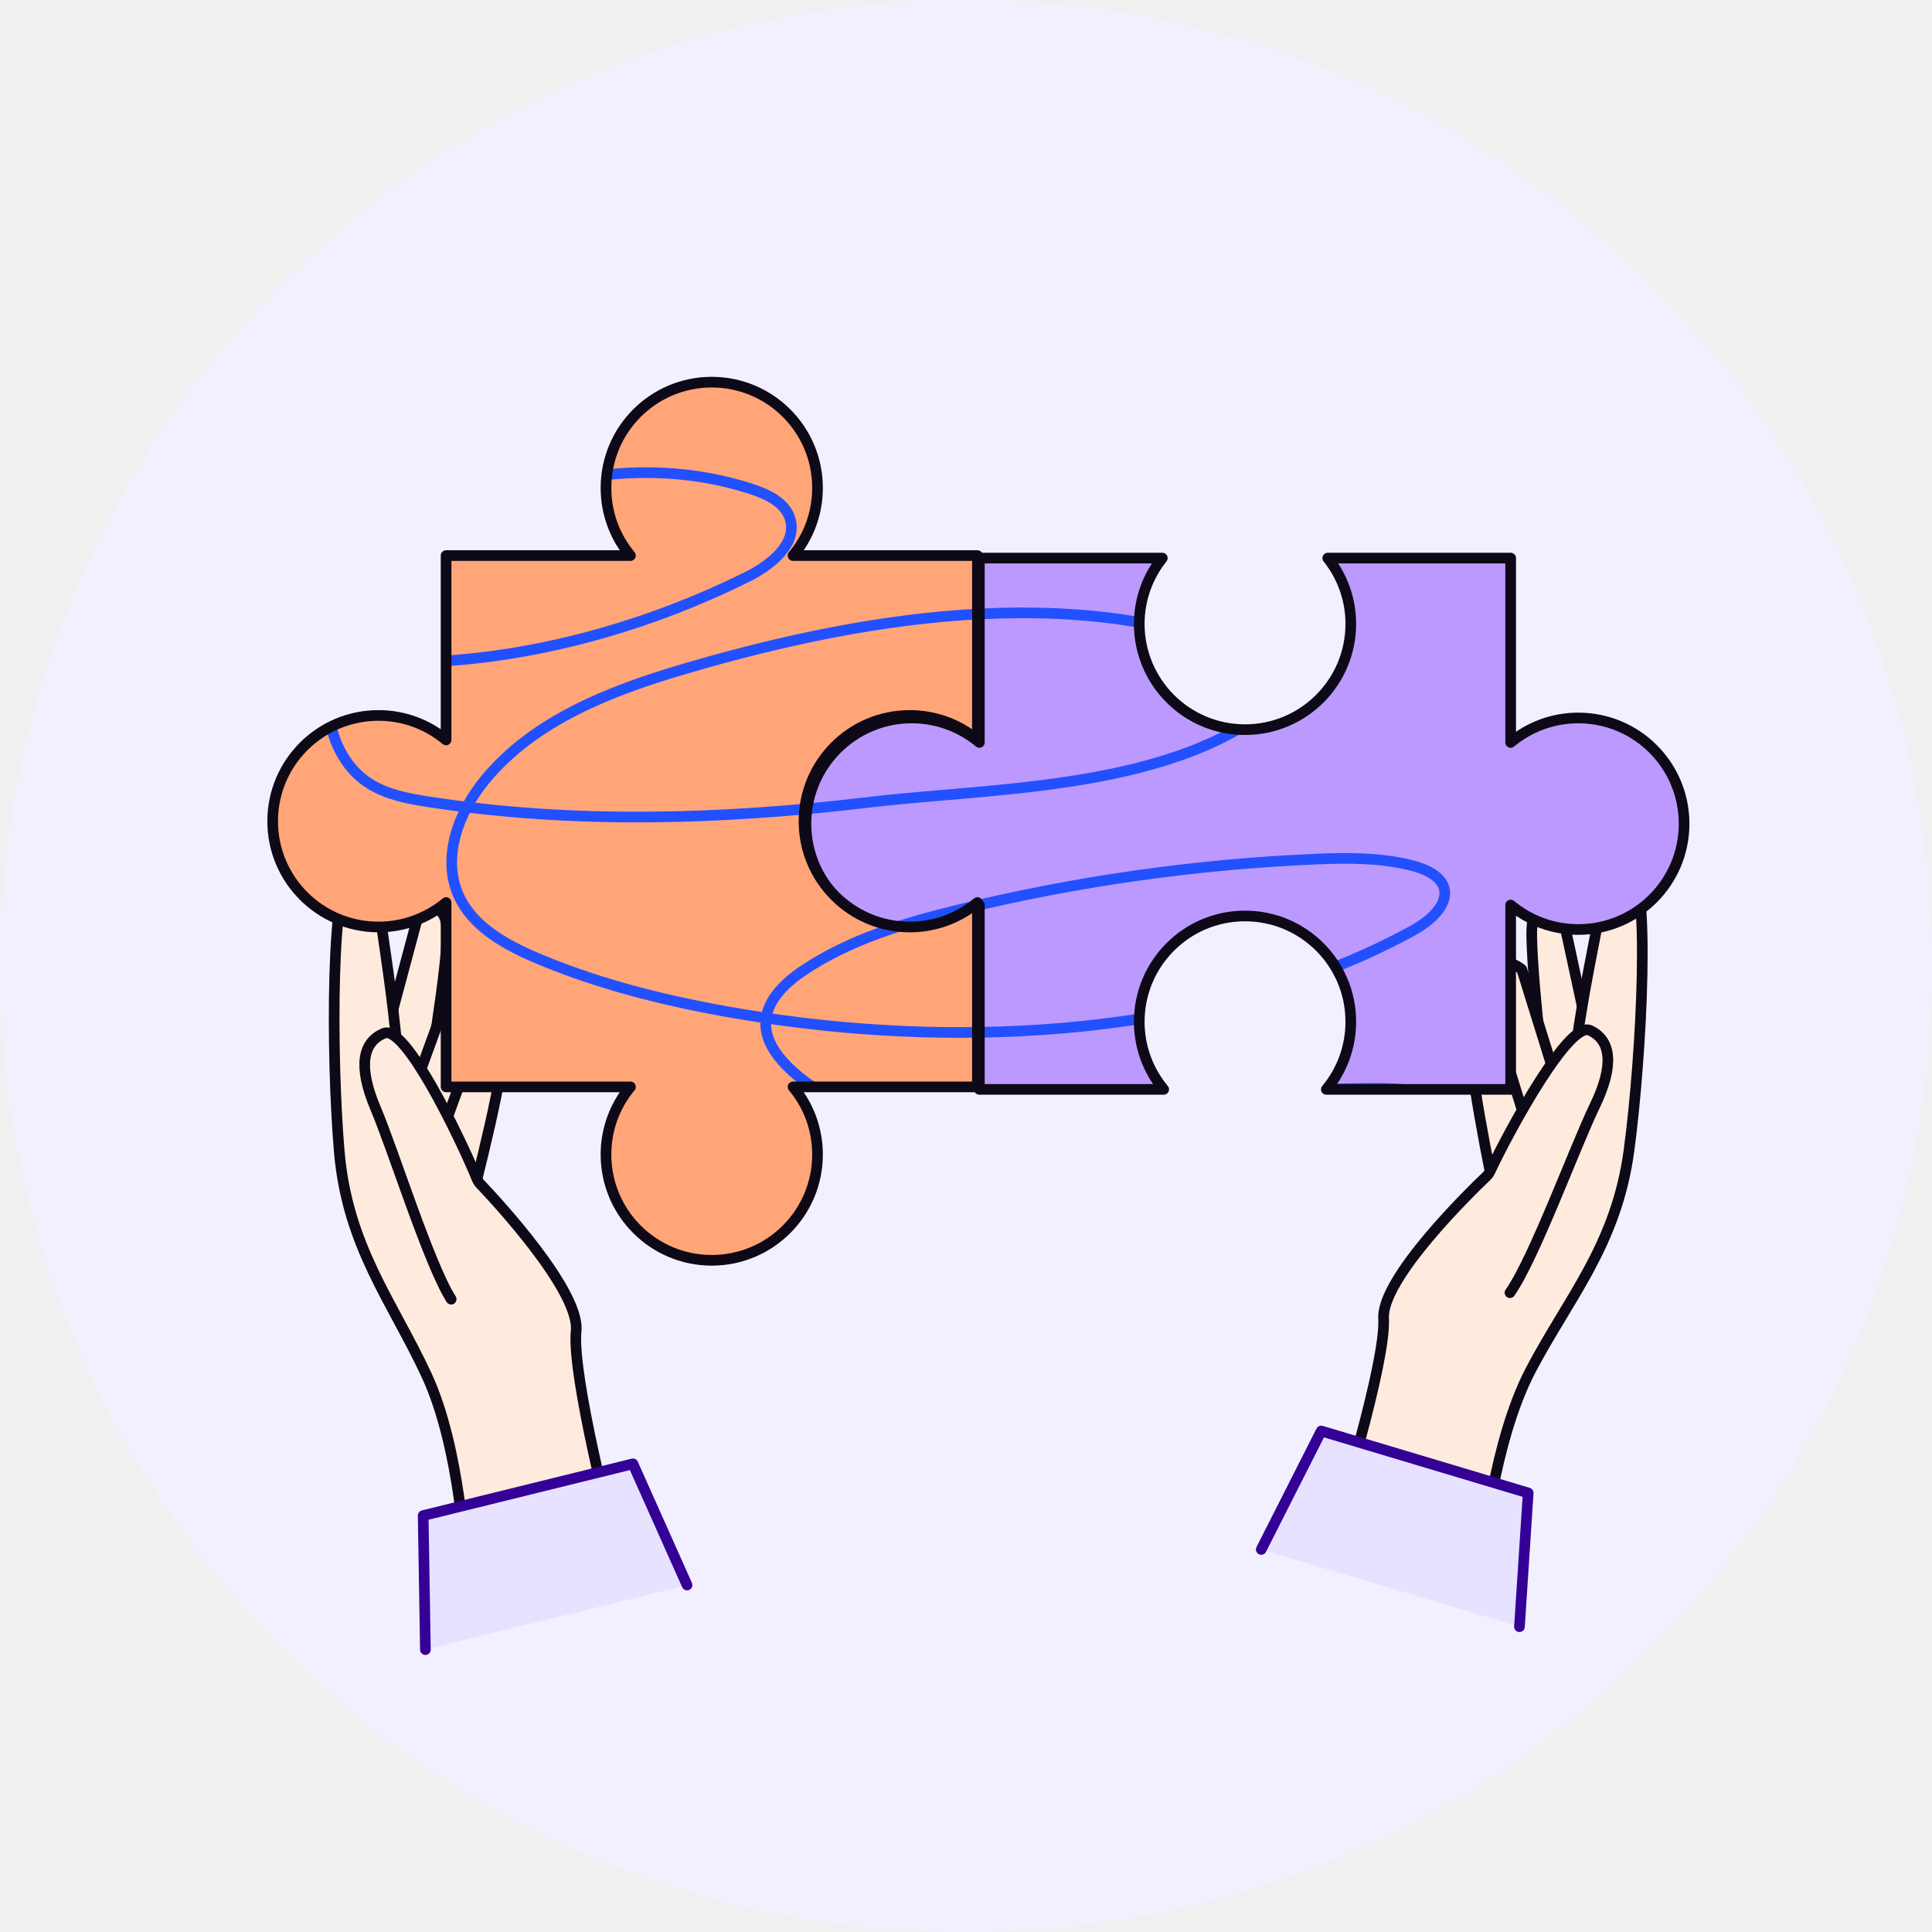
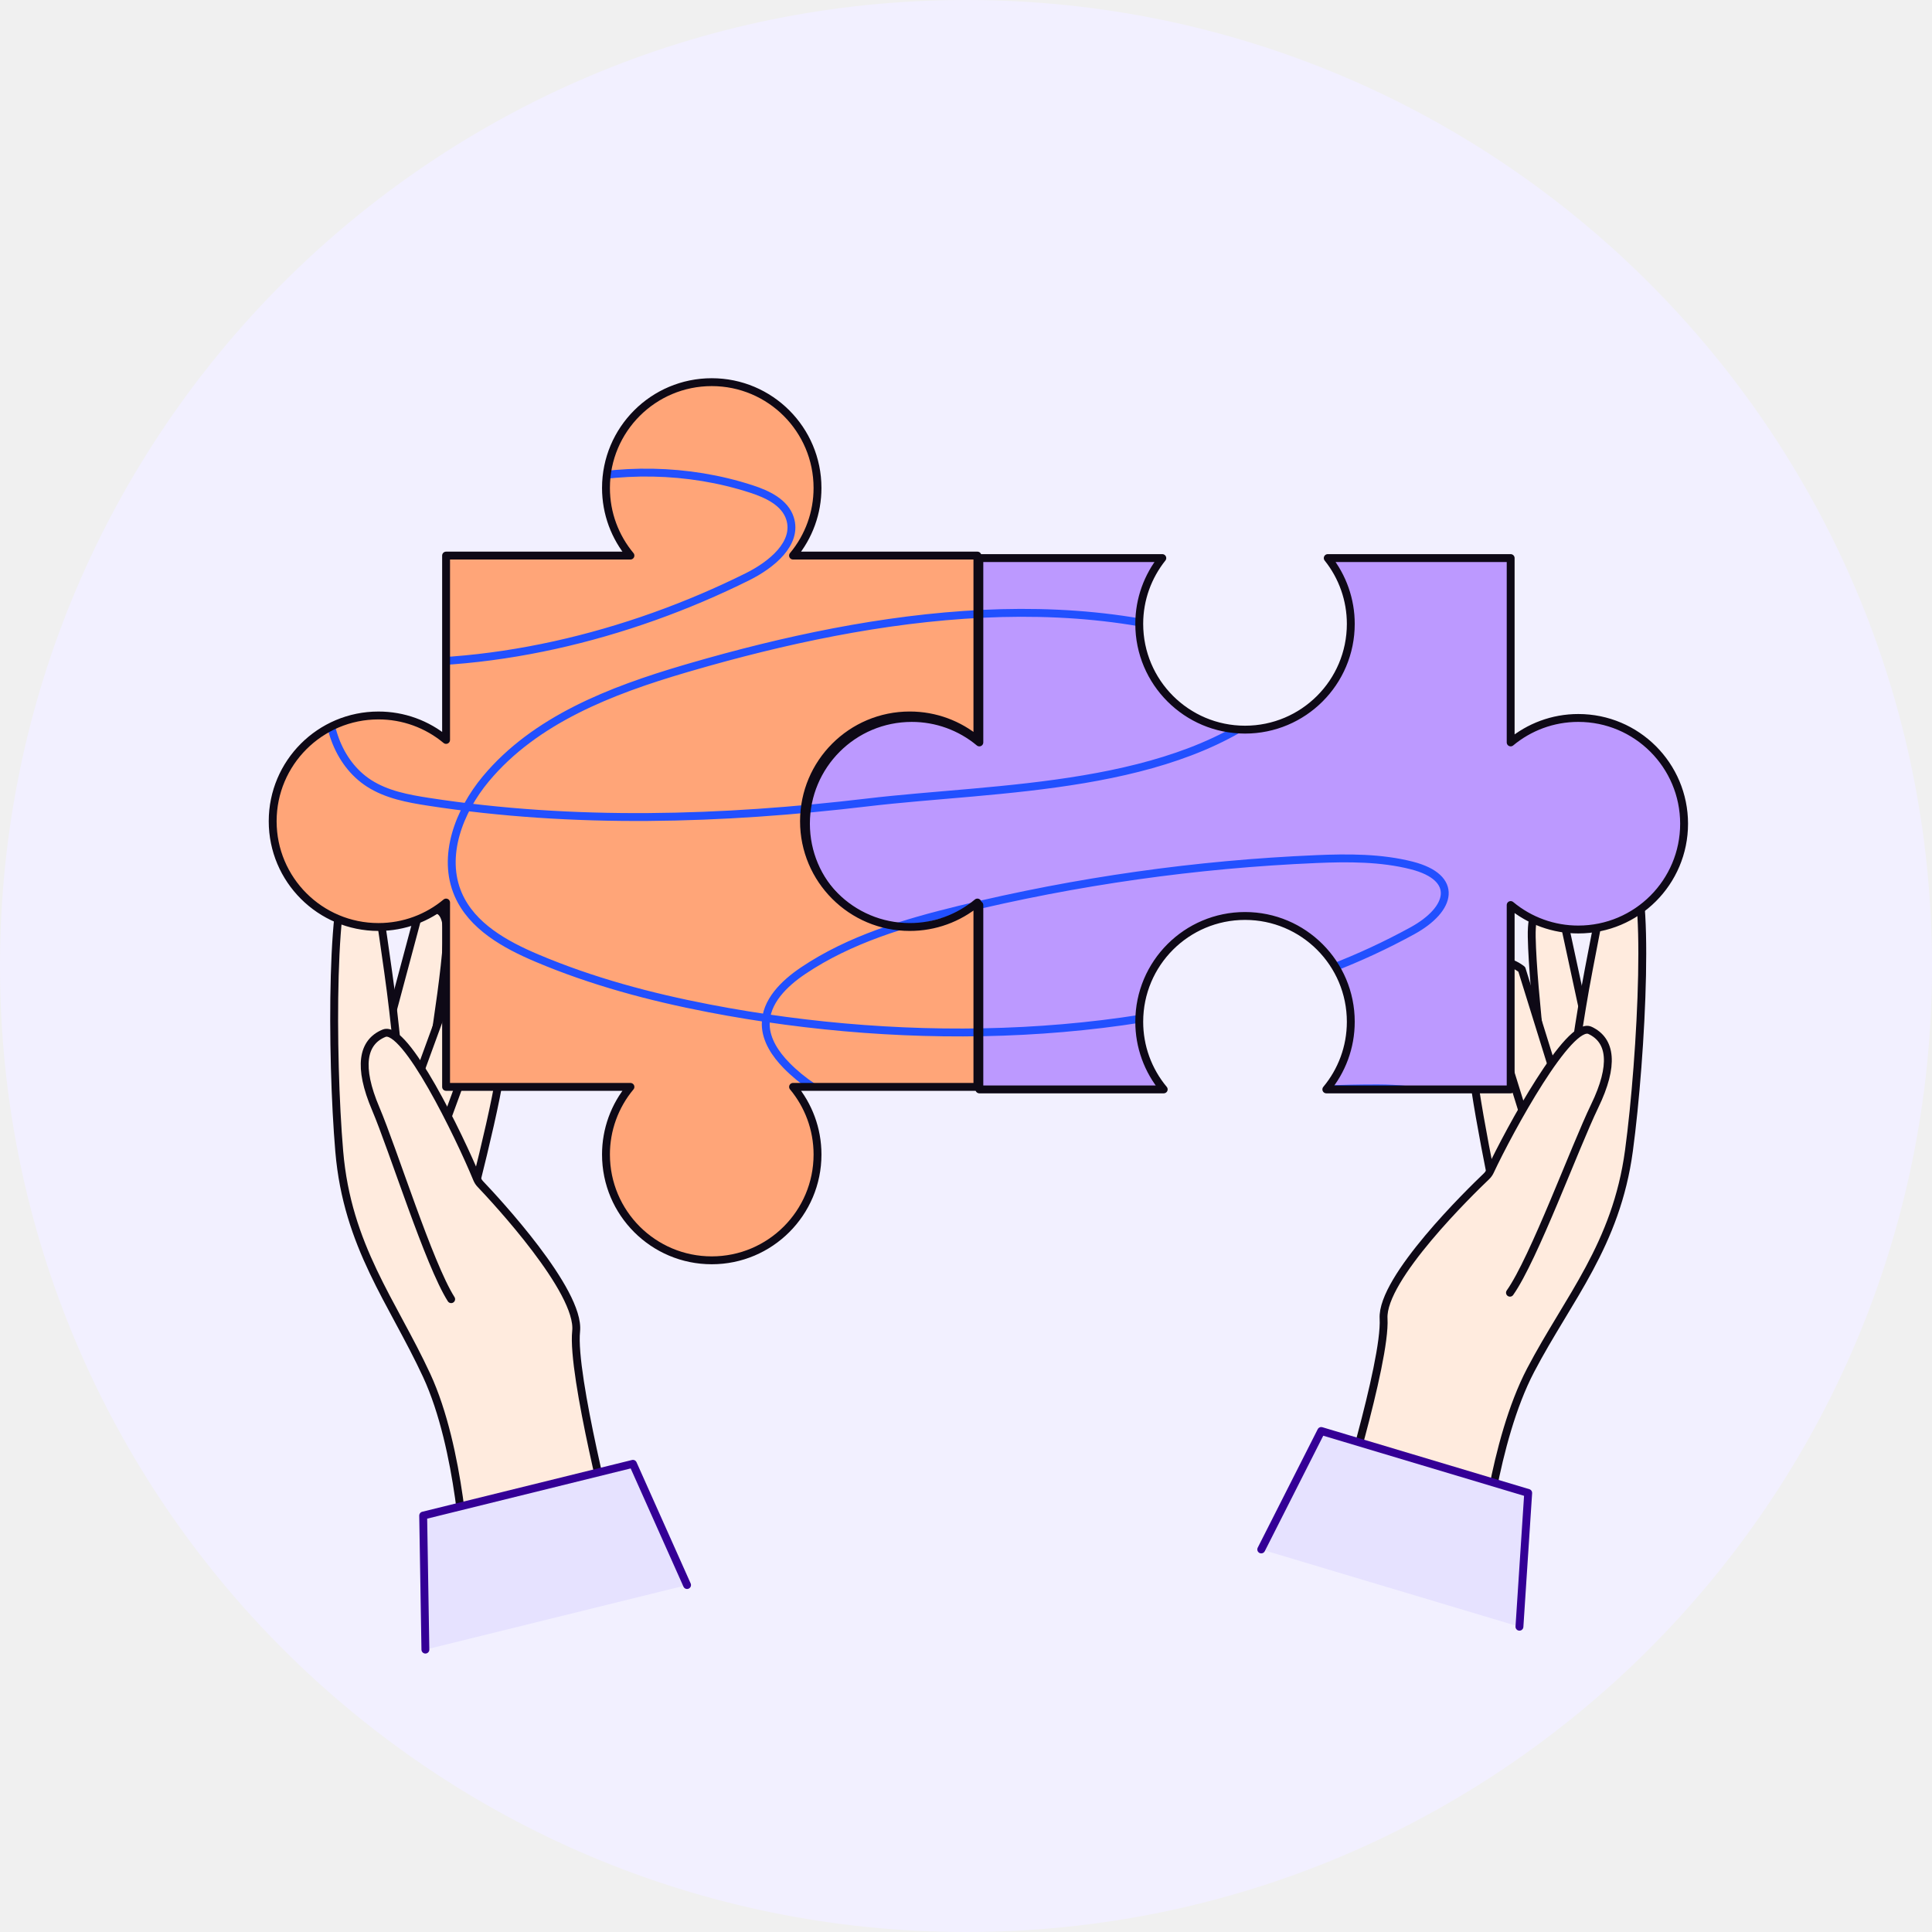
- <svg xmlns="http://www.w3.org/2000/svg" viewBox="0 0 136 136" fill="none">
-   <path fill-rule="evenodd" clip-rule="evenodd" d="M136 68C136 105.555 105.555 136 68 136C30.445 136 0 105.555 0 68C0 30.445 30.445 0 68 0C105.555 0 136 30.445 136 68Z" fill="#F2F0FF" />
-   <path fill-rule="evenodd" clip-rule="evenodd" d="M112.041 73.911L109.955 64.243C109.955 64.243 107.752 62.092 107.824 65.954C107.896 69.817 109.001 78.446 109.001 78.446L112.173 73.671" fill="#FFEBDE" />
-   <path d="M112.041 73.911L109.955 64.243C109.955 64.243 107.752 62.092 107.824 65.954C107.896 69.817 109.001 78.446 109.001 78.446L112.173 73.671" stroke="#0E0916" stroke-width="0.75" stroke-linecap="round" stroke-linejoin="round" />
-   <path fill-rule="evenodd" clip-rule="evenodd" d="M110.058 77.684L107.123 68.238C107.123 68.238 104.737 66.292 105.152 70.133C105.566 73.974 107.433 82.471 107.433 82.471L110.168 77.433" fill="#FFEBDE" />
-   <path d="M110.058 77.684L107.123 68.238C107.123 68.238 104.737 66.292 105.152 70.133C105.566 73.974 107.433 82.471 107.433 82.471L110.168 77.433" stroke="#0E0916" stroke-width="0.75" stroke-linecap="round" stroke-linejoin="round" />
-   <path fill-rule="evenodd" clip-rule="evenodd" d="M108.54 82.617L105.605 73.171C105.605 73.171 103.22 71.224 103.634 75.066C104.049 78.906 105.915 87.403 105.915 87.403L108.651 82.365" fill="#FFEBDE" />
-   <path d="M108.54 82.617L105.605 73.171C105.605 73.171 103.22 71.224 103.634 75.066C104.049 78.906 105.915 87.403 105.915 87.403L108.651 82.365" stroke="#0E0916" stroke-width="0.75" stroke-linecap="round" stroke-linejoin="round" />
-   <path fill-rule="evenodd" clip-rule="evenodd" d="M94.093 107.049L104.371 109.56C104.371 109.56 105.1 101.5 107.754 96.438C110.408 91.378 113.773 87.648 114.669 80.995C115.565 74.342 116.237 61.404 114.657 60.933C113.308 60.531 113.29 60.683 111.843 68.224C110.396 75.766 110.392 80.338 108.812 82.416" fill="#FFEBDE" />
-   <path d="M94.093 107.049L104.371 109.56C104.371 109.56 105.1 101.5 107.754 96.438C110.408 91.378 113.773 87.648 114.669 80.995C115.565 74.342 116.237 61.404 114.657 60.933C113.308 60.531 113.29 60.683 111.843 68.224C110.396 75.766 110.392 80.338 108.812 82.416" stroke="#0E0916" stroke-width="0.75" stroke-linecap="round" stroke-linejoin="round" />
-   <path fill-rule="evenodd" clip-rule="evenodd" d="M94.093 107.049C94.093 107.049 97.571 95.923 97.396 92.818C97.236 89.986 103.527 83.862 104.631 82.81C104.739 82.707 104.826 82.587 104.89 82.451C106.283 79.486 110.46 71.849 111.923 72.53C113.42 73.227 113.648 74.981 112.258 77.853C110.869 80.725 107.983 88.604 106.292 90.998" fill="#FFEBDE" />
-   <path d="M94.093 107.049C94.093 107.049 97.571 95.923 97.396 92.818C97.236 89.986 103.527 83.862 104.631 82.81C104.739 82.707 104.826 82.587 104.89 82.451C106.283 79.486 110.46 71.849 111.923 72.53C113.42 73.227 113.648 74.981 112.258 77.853C110.869 80.725 107.983 88.604 106.292 90.998" stroke="#0E0916" stroke-width="0.75" stroke-linecap="round" stroke-linejoin="round" />
-   <path fill-rule="evenodd" clip-rule="evenodd" d="M88.784 109.07L93.006 100.733L107.575 105.094L106.96 114.51" fill="#E6E2FF" />
-   <path d="M88.784 109.07L93.006 100.733L107.575 105.094L106.96 114.51" stroke="#340096" stroke-width="0.75" stroke-linecap="round" stroke-linejoin="round" />
-   <mask id="mask0" mask-type="alpha" maskUnits="userSpaceOnUse" x="56" y="39" width="63" height="38">
-     <path d="M93.464 39.285C94.476 40.557 95.086 42.164 95.086 43.917C95.086 48.029 91.753 51.362 87.641 51.362C83.529 51.362 80.195 48.029 80.195 43.917C80.195 42.164 80.805 40.557 81.819 39.285H68.941V52.262C67.65 51.187 65.99 50.54 64.179 50.54C60.066 50.54 56.733 53.874 56.733 57.985C56.733 62.097 60.066 65.431 64.179 65.431C65.99 65.431 67.65 64.783 68.941 63.709V76.686H81.917C80.843 75.395 80.195 73.735 80.195 71.925C80.195 67.812 83.529 64.479 87.641 64.479C91.753 64.479 95.086 67.812 95.086 71.925C95.086 73.735 94.44 75.395 93.364 76.686H106.341V63.709C107.633 64.783 109.292 65.431 111.104 65.431C115.215 65.431 118.549 62.097 118.549 57.985C118.549 53.874 115.215 50.54 111.104 50.54C109.292 50.54 107.633 51.187 106.341 52.262V39.285" fill="white" />
+ <svg xmlns="http://www.w3.org/2000/svg" fill="none" viewBox="0 0 184 184">
+   <path fill="#F2F0FF" fill-rule="evenodd" d="M184 92c0 50.81-41.19 92-92 92S0 142.81 0 92 41.19 0 92 0s92 41.19 92 92z" clip-rule="evenodd" />
+   <path fill="#FFEBDE" fill-rule="evenodd" d="M151.584 99.998l-2.821-13.082s-2.981-2.91-2.884 2.317c.098 5.225 1.593 16.9 1.593 16.9l4.291-6.461" clip-rule="evenodd" />
+   <path stroke="#0E0916" stroke-linecap="round" stroke-linejoin="round" stroke-width=".75" d="M151.584 99.998l-2.821-13.082s-2.981-2.91-2.884 2.317c.098 5.225 1.593 16.9 1.593 16.9l4.291-6.461" />
+   <path fill="#FFEBDE" fill-rule="evenodd" d="M148.902 105.102l-3.971-12.78s-3.228-2.633-2.666 2.564c.56 5.197 3.085 16.693 3.085 16.693l3.701-6.817" clip-rule="evenodd" />
+   <path stroke="#0E0916" stroke-linecap="round" stroke-linejoin="round" stroke-width=".75" d="M148.902 105.102l-3.971-12.78s-3.228-2.633-2.666 2.564c.56 5.197 3.085 16.693 3.085 16.693l3.701-6.817" />
+   <path fill="#FFEBDE" fill-rule="evenodd" d="M146.847 111.775l-3.971-12.78s-3.227-2.633-2.666 2.564c.561 5.197 3.086 16.693 3.086 16.693l3.701-6.817" clip-rule="evenodd" />
+   <path stroke="#0E0916" stroke-linecap="round" stroke-linejoin="round" stroke-width=".75" d="M146.847 111.775l-3.971-12.78s-3.227-2.633-2.666 2.564c.561 5.197 3.086 16.693 3.086 16.693l3.701-6.817" />
+   <path fill="#FFEBDE" fill-rule="evenodd" d="M127.301 144.831l13.906 3.397s.986-10.905 4.577-17.753c3.591-6.846 8.143-11.893 9.355-20.894 1.213-9 2.121-26.506-.016-27.143-1.825-.544-1.85-.337-3.807 9.864-1.957 10.204-1.964 16.391-4.101 19.202" clip-rule="evenodd" />
+   <path stroke="#0E0916" stroke-linecap="round" stroke-linejoin="round" stroke-width=".75" d="M127.301 144.831l13.906 3.397s.986-10.905 4.577-17.753c3.591-6.846 8.143-11.893 9.355-20.894 1.213-9 2.121-26.506-.016-27.143-1.825-.544-1.85-.337-3.807 9.864-1.957 10.204-1.964 16.391-4.101 19.202" />
+   <path fill="#FFEBDE" fill-rule="evenodd" d="M127.301 144.83s4.706-15.052 4.468-19.253c-.216-3.831 8.296-12.117 9.79-13.54.145-.139.264-.302.35-.485 1.884-4.013 7.535-14.344 9.515-13.423 2.026.942 2.333 3.316.454 7.202-1.881 3.885-5.785 14.545-8.072 17.784" clip-rule="evenodd" />
+   <path stroke="#0E0916" stroke-linecap="round" stroke-linejoin="round" stroke-width=".75" d="M127.301 144.83s4.706-15.052 4.468-19.253c-.216-3.831 8.296-12.117 9.79-13.54.145-.139.264-.302.35-.485 1.884-4.013 7.535-14.344 9.515-13.423 2.026.942 2.333 3.316.454 7.202-1.881 3.885-5.785 14.545-8.072 17.784" />
+   <path fill="#E6E2FF" fill-rule="evenodd" d="M120.119 147.565l5.712-11.28 19.711 5.9-.833 12.74" clip-rule="evenodd" />
+   <path stroke="#340096" stroke-linecap="round" stroke-linejoin="round" stroke-width=".75" d="M120.119 147.565l5.712-11.28 19.711 5.9-.833 12.74" />
+   <mask id="a" width="85" height="51" x="76" y="53" maskUnits="userSpaceOnUse">
+     <path fill="#fff" d="M126.451 53.15a10.025 10.025 0 012.195 6.267c0 5.563-4.509 10.073-10.074 10.073-5.562 0-10.073-4.51-10.073-10.073 0-2.371.826-4.546 2.197-6.266H93.272v17.556a10.029 10.029 0 00-6.442-2.33c-5.564 0-10.073 4.511-10.073 10.074s4.509 10.073 10.073 10.073c2.451 0 4.696-.876 6.442-2.33v17.558h17.557a10.038 10.038 0 01-2.33-6.442c0-5.565 4.511-10.074 10.073-10.074 5.565 0 10.074 4.51 10.074 10.074 0 2.45-.875 4.695-2.33 6.442h17.557V86.194a10.04 10.04 0 006.443 2.33c5.563 0 10.074-4.51 10.074-10.073 0-5.563-4.511-10.074-10.074-10.074-2.45 0-4.696.876-6.443 2.33V53.151" />
  </mask>
-   <g mask="url(#mask0)">
-     <path fill-rule="evenodd" clip-rule="evenodd" d="M111.104 50.54C109.292 50.54 107.633 51.187 106.341 52.262V39.285H93.464C94.477 40.557 95.087 42.165 95.087 43.917C95.087 48.029 91.753 51.362 87.641 51.362C83.529 51.362 80.196 48.029 80.196 43.917C80.196 42.165 80.805 40.557 81.819 39.285H68.941V52.262C67.65 51.187 65.99 50.54 64.179 50.54C60.067 50.54 56.733 53.873 56.733 57.985C56.733 62.097 60.067 65.431 64.179 65.431C65.99 65.431 67.65 64.784 68.941 63.709V76.686H81.918C80.843 75.395 80.196 73.735 80.196 71.924C80.196 67.812 83.529 64.478 87.641 64.478C91.753 64.478 95.087 67.812 95.087 71.924C95.087 73.735 94.44 75.395 93.365 76.686H106.341V63.709C107.633 64.784 109.292 65.431 111.104 65.431C115.215 65.431 118.549 62.097 118.549 57.985C118.549 53.873 115.215 50.54 111.104 50.54Z" fill="#BC99FF" />
+   <g mask="url(#a)">
+     <path fill="#BC99FF" fill-rule="evenodd" d="M150.316 68.377c-2.45 0-4.696.876-6.443 2.33V53.15h-17.422a10.025 10.025 0 012.196 6.267c0 5.564-4.51 10.073-10.074 10.073-5.563 0-10.073-4.51-10.073-10.073 0-2.37.825-4.545 2.196-6.267H93.272v17.558a10.028 10.028 0 00-6.442-2.33c-5.563 0-10.073 4.51-10.073 10.073 0 5.563 4.51 10.073 10.073 10.073 2.451 0 4.696-.875 6.442-2.33v17.558h17.558a10.032 10.032 0 01-2.33-6.443c0-5.564 4.51-10.074 10.073-10.074 5.564 0 10.074 4.51 10.074 10.074 0 2.45-.876 4.696-2.33 6.443h17.556V86.194a10.034 10.034 0 006.443 2.33c5.563 0 10.074-4.51 10.074-10.073 0-5.564-4.511-10.074-10.074-10.074z" clip-rule="evenodd" />
  </g>
-   <mask id="mask1" mask-type="alpha" maskUnits="userSpaceOnUse" x="56" y="39" width="63" height="38">
-     <path d="M93.464 39.285C94.476 40.557 95.086 42.164 95.086 43.917C95.086 48.029 91.753 51.362 87.641 51.362C83.529 51.362 80.195 48.029 80.195 43.917C80.195 42.164 80.805 40.557 81.819 39.285H68.941V52.262C67.65 51.187 65.99 50.54 64.179 50.54C60.066 50.54 56.733 53.874 56.733 57.985C56.733 62.097 60.066 65.431 64.179 65.431C65.99 65.431 67.65 64.783 68.941 63.709V76.686H81.917C80.843 75.395 80.195 73.735 80.195 71.925C80.195 67.812 83.529 64.479 87.641 64.479C91.753 64.479 95.086 67.812 95.086 71.925C95.086 73.735 94.44 75.395 93.364 76.686H106.341V63.709C107.633 64.783 109.292 65.431 111.104 65.431C115.215 65.431 118.549 62.097 118.549 57.985C118.549 53.874 115.215 50.54 111.104 50.54C109.292 50.54 107.633 51.187 106.341 52.262V39.285" fill="white" />
+   <mask id="b" width="85" height="51" x="76" y="53" maskUnits="userSpaceOnUse">
+     <path fill="#fff" d="M126.451 53.15a10.025 10.025 0 012.195 6.267c0 5.563-4.509 10.073-10.074 10.073-5.562 0-10.073-4.51-10.073-10.073 0-2.371.826-4.546 2.197-6.266H93.272v17.556a10.029 10.029 0 00-6.442-2.33c-5.564 0-10.073 4.511-10.073 10.074s4.509 10.073 10.073 10.073c2.451 0 4.696-.876 6.442-2.33v17.558h17.557a10.038 10.038 0 01-2.33-6.442c0-5.565 4.511-10.074 10.073-10.074 5.565 0 10.074 4.51 10.074 10.074 0 2.45-.875 4.695-2.33 6.442h17.557V86.194a10.04 10.04 0 006.443 2.33c5.563 0 10.074-4.51 10.074-10.073 0-5.563-4.511-10.074-10.074-10.074-2.45 0-4.696.876-6.443 2.33V53.151" />
  </mask>
-   <g mask="url(#mask1)">
-     <path d="M8.2 36.172C12.302 41.735 17.586 45.865 24.682 46.474C34.154 47.287 44.187 44.795 52.634 40.591C54.288 39.768 56.172 38.252 55.611 36.493C55.252 35.367 54.027 34.791 52.904 34.426C43.922 31.501 33.354 34.248 26.935 41.178C25.124 43.131 23.594 45.469 23.194 48.103C22.794 50.736 23.733 53.686 25.968 55.134C27.21 55.936 28.709 56.217 30.17 56.442C40.405 58.023 50.831 57.702 61.086 56.485C70.217 55.401 82.786 55.648 90.136 49.214C90.498 48.898 90.867 48.502 90.861 48.021C90.855 47.363 90.178 46.939 89.579 46.665C76.841 40.819 61.578 43.193 48.624 46.956C48.489 46.995 48.354 47.036 48.219 47.075C43.015 48.605 37.664 50.663 34.194 54.832C32.314 57.091 31.085 60.281 32.26 62.977C33.23 65.204 35.55 66.495 37.787 67.442C41.669 69.085 45.765 70.181 49.904 70.979C64.072 73.71 80.115 73.414 93.71 68.172C95.665 67.418 97.57 66.534 99.408 65.529C102.22 63.991 102.717 61.776 99.373 60.922C97.222 60.372 94.882 60.38 92.676 60.474C84.213 60.831 75.786 62.025 67.558 64.03C63.705 64.969 59.826 66.117 56.537 68.329C55.203 69.226 53.874 70.513 53.902 72.12C53.921 73.221 54.589 74.207 55.358 74.995C57.601 77.293 60.765 78.42 63.859 79.279C70.286 81.062 76.946 82.002 83.615 82.086C86.949 82.128 90.287 81.957 93.599 81.57C96.678 81.21 99.843 80.907 102.629 79.437C104.776 78.304 102.175 77.296 101.097 77.053C99.78 76.756 98.376 76.619 97.024 76.616C91.94 76.601 86.855 77.089 81.867 78.072C79.432 78.552 76.981 79.165 74.84 80.418C72.699 81.672 70.878 83.654 70.317 86.071" stroke="#2250FF" stroke-width="0.75" />
+   <g mask="url(#b)">
+     <path stroke="#2250FF" stroke-width=".75" d="M11.094 48.938c5.55 7.527 12.698 13.114 22.298 13.939 12.815 1.1 26.39-2.272 37.818-7.96 2.238-1.114 4.787-3.164 4.028-5.545-.486-1.522-2.143-2.302-3.663-2.796-12.152-3.957-26.45-.24-35.135 9.135-2.45 2.643-4.519 5.806-5.06 9.369-.542 3.563.728 7.554 3.753 9.512 1.68 1.086 3.708 1.466 5.685 1.77 13.847 2.139 27.953 1.705 41.826.058 12.355-1.466 29.36-1.132 39.305-9.837.489-.427.987-.963.98-1.613-.009-.89-.924-1.464-1.734-1.835-17.234-7.91-37.884-4.698-55.41.394l-.549.16c-7.04 2.07-14.28 4.855-18.974 10.495-2.544 3.057-4.207 7.373-2.617 11.02 1.313 3.013 4.452 4.76 7.478 6.04 5.252 2.225 10.794 3.707 16.394 4.786 19.168 3.695 40.873 3.294 59.266-3.798a64.181 64.181 0 007.71-3.576c3.803-2.08 4.477-5.077-.047-6.233-2.911-.744-6.077-.733-9.062-.606a174.832 174.832 0 00-33.983 4.812c-5.212 1.27-10.46 2.823-14.91 5.816-1.805 1.214-3.603 2.956-3.565 5.13.025 1.488.929 2.823 1.97 3.888 3.034 3.11 7.315 4.635 11.501 5.796a105.1 105.1 0 0026.729 3.799c4.511.056 9.027-.175 13.508-.699 4.165-.486 8.446-.897 12.216-2.885 2.905-1.534-.614-2.898-2.072-3.226-1.782-.402-3.682-.587-5.511-.592a104.56 104.56 0 00-20.507 1.971c-3.294.649-6.61 1.478-9.506 3.174-2.898 1.697-5.36 4.378-6.12 7.647" />
  </g>
-   <path fill-rule="evenodd" clip-rule="evenodd" d="M26.852 74.106L29.407 64.551C29.407 64.551 31.713 62.511 31.452 66.366C31.192 70.22 29.667 78.785 29.667 78.785L26.731 73.859" fill="#FFEBDE" />
-   <path d="M26.852 74.106L29.407 64.551C29.407 64.551 31.713 62.511 31.452 66.366C31.192 70.22 29.667 78.785 29.667 78.785L26.731 73.859" stroke="#0E0916" stroke-width="0.75" stroke-linecap="round" stroke-linejoin="round" />
-   <path fill-rule="evenodd" clip-rule="evenodd" d="M28.649 77.972L32.042 68.681C32.042 68.681 34.519 66.854 33.918 70.67C33.316 74.486 31.037 82.881 31.037 82.881L28.551 77.715" fill="#FFEBDE" />
-   <path d="M28.649 77.972L32.042 68.681C32.042 68.681 34.519 66.854 33.918 70.67C33.316 74.486 31.037 82.881 31.037 82.881L28.551 77.715" stroke="#0E0916" stroke-width="0.75" stroke-linecap="round" stroke-linejoin="round" />
-   <path fill-rule="evenodd" clip-rule="evenodd" d="M29.924 82.972L33.317 73.681C33.317 73.681 35.795 71.854 35.193 75.67C34.591 79.487 32.312 87.882 32.312 87.882L29.826 82.716" fill="#FFEBDE" />
-   <path d="M29.924 82.972L33.317 73.681C33.317 73.681 35.795 71.854 35.193 75.67C34.591 79.487 32.312 87.882 32.312 87.882L29.826 82.716" stroke="#0E0916" stroke-width="0.75" stroke-linecap="round" stroke-linejoin="round" />
-   <path fill-rule="evenodd" clip-rule="evenodd" d="M43.161 108.081L32.772 110.088C32.772 110.088 32.437 102.001 30.034 96.817C27.63 91.632 24.451 87.743 23.881 81.054C23.311 74.365 23.273 61.409 24.873 61.016C26.24 60.68 26.251 60.833 27.328 68.436C28.405 76.039 28.185 80.606 29.662 82.759" fill="#FFEBDE" />
-   <path d="M43.161 108.081L32.772 110.088C32.772 110.088 32.437 102.001 30.034 96.817C27.63 91.632 24.451 87.743 23.881 81.054C23.311 74.365 23.273 61.409 24.873 61.016C26.24 60.68 26.251 60.833 27.328 68.436C28.405 76.039 28.185 80.606 29.662 82.759" stroke="#0E0916" stroke-width="0.75" stroke-linecap="round" stroke-linejoin="round" />
-   <path fill-rule="evenodd" clip-rule="evenodd" d="M111.104 50.54C109.292 50.54 107.633 51.187 106.341 52.262V39.285H93.464C94.477 40.557 95.087 42.165 95.087 43.917C95.087 48.029 91.753 51.363 87.641 51.363C83.529 51.363 80.196 48.029 80.196 43.917C80.196 42.165 80.805 40.557 81.819 39.285H68.941V52.262C67.65 51.187 65.99 50.54 64.179 50.54C60.067 50.54 56.733 53.873 56.733 57.986C56.733 62.098 60.067 65.431 64.179 65.431C65.99 65.431 67.65 64.784 68.941 63.709V76.686H81.918C80.843 75.395 80.196 73.735 80.196 71.924C80.196 67.812 83.529 64.478 87.641 64.478C91.753 64.478 95.087 67.812 95.087 71.924C95.087 73.735 94.44 75.395 93.365 76.686H106.341V63.709C107.633 64.784 109.292 65.431 111.104 65.431C115.215 65.431 118.549 62.098 118.549 57.986C118.549 53.873 115.215 50.54 111.104 50.54Z" stroke="#0E0916" stroke-width="0.75" stroke-linecap="round" stroke-linejoin="round" />
-   <path fill-rule="evenodd" clip-rule="evenodd" d="M43.16 108.081C43.16 108.081 40.23 96.799 40.556 93.707C40.854 90.885 34.87 84.462 33.819 83.357C33.716 83.249 33.634 83.125 33.578 82.986C32.33 79.956 28.532 72.124 27.038 72.733C25.508 73.356 25.195 75.097 26.443 78.034C27.69 80.97 30.187 88.98 31.759 91.454" fill="#FFEBDE" />
-   <path d="M43.16 108.081C43.16 108.081 40.23 96.799 40.556 93.707C40.854 90.885 34.87 84.462 33.819 83.357C33.716 83.249 33.634 83.125 33.578 82.986C32.33 79.956 28.532 72.124 27.038 72.733C25.508 73.356 25.195 75.097 26.443 78.034C27.69 80.97 30.187 88.98 31.759 91.454" stroke="#0E0916" stroke-width="0.75" stroke-linecap="round" stroke-linejoin="round" />
-   <path fill-rule="evenodd" clip-rule="evenodd" d="M48.364 111.576L44.554 103.044L29.789 106.687L29.945 116.122" fill="#E6E2FF" />
-   <path d="M48.364 111.576L44.554 103.044L29.789 106.687L29.945 116.122" stroke="#340096" stroke-width="0.75" stroke-linecap="round" stroke-linejoin="round" />
-   <mask id="mask2" mask-type="alpha" maskUnits="userSpaceOnUse" x="19" y="26" width="50" height="63">
-     <path d="M42.656 34.347C42.656 36.158 43.304 37.818 44.378 39.108H31.401V52.085C30.111 51.011 28.451 50.363 26.64 50.363C22.527 50.363 19.194 53.697 19.194 57.808C19.194 61.921 22.527 65.254 26.64 65.254C28.451 65.254 30.111 64.608 31.401 63.532V76.509H44.378C43.304 77.8 42.656 79.46 42.656 81.271C42.656 85.383 45.99 88.717 50.102 88.717C54.214 88.717 57.547 85.383 57.547 81.271C57.547 79.46 56.9 77.8 55.825 76.509H68.802V63.532C67.511 64.608 65.851 65.254 64.041 65.254C59.929 65.254 56.595 61.921 56.595 57.808C56.595 53.697 59.929 50.363 64.041 50.363C65.851 50.363 67.511 51.011 68.802 52.085V39.108H55.825C56.9 37.818 57.547 36.158 57.547 34.347C57.547 30.235 54.214 26.901 50.102 26.901C45.99 26.901 42.656 30.235 42.656 34.347Z" fill="white" />
+   <path fill="#FFEBDE" fill-rule="evenodd" d="M36.329 100.261l3.456-12.928s3.12-2.76 2.767 2.456c-.351 5.214-2.415 16.802-2.415 16.802l-3.971-6.664" clip-rule="evenodd" />
+   <path stroke="#0E0916" stroke-linecap="round" stroke-linejoin="round" stroke-width=".75" d="M36.329 100.261l3.456-12.928s3.12-2.76 2.767 2.456c-.351 5.214-2.415 16.802-2.415 16.802l-3.971-6.664" />
+   <path fill="#FFEBDE" fill-rule="evenodd" d="M38.76 105.491l4.59-12.57s3.352-2.472 2.538 2.69c-.814 5.164-3.898 16.522-3.898 16.522l-3.363-6.99" clip-rule="evenodd" />
+   <path stroke="#0E0916" stroke-linecap="round" stroke-linejoin="round" stroke-width=".75" d="M38.76 105.491l4.59-12.57s3.352-2.472 2.538 2.69c-.814 5.164-3.898 16.522-3.898 16.522l-3.363-6.99" />
+   <path fill="#FFEBDE" fill-rule="evenodd" d="M40.484 112.257l4.59-12.571s3.353-2.472 2.538 2.691c-.813 5.163-3.897 16.522-3.897 16.522l-3.363-6.989" clip-rule="evenodd" />
+   <path stroke="#0E0916" stroke-linecap="round" stroke-linejoin="round" stroke-width=".75" d="M40.484 112.257l4.59-12.571s3.353-2.472 2.538 2.691c-.813 5.163-3.897 16.522-3.897 16.522l-3.363-6.989" />
+   <path fill="#FFEBDE" fill-rule="evenodd" d="M58.394 146.228l-14.056 2.714s-.453-10.941-3.705-17.955c-3.252-7.014-7.553-12.277-8.323-21.326-.771-9.05-.824-26.579 1.342-27.11 1.849-.454 1.864-.247 3.32 10.038 1.457 10.287 1.16 16.467 3.159 19.379" clip-rule="evenodd" />
+   <path stroke="#0E0916" stroke-linecap="round" stroke-linejoin="round" stroke-width=".75" d="M58.394 146.228l-14.056 2.714s-.453-10.941-3.705-17.955c-3.252-7.014-7.553-12.277-8.323-21.326-.771-9.05-.824-26.579 1.342-27.11 1.849-.454 1.864-.247 3.32 10.038 1.457 10.287 1.16 16.467 3.159 19.379" />
+   <path stroke="#0E0916" stroke-linecap="round" stroke-linejoin="round" stroke-width=".75" d="M150.316 68.377c-2.45 0-4.696.876-6.443 2.33V53.15h-17.422a10.025 10.025 0 012.196 6.267c0 5.564-4.51 10.073-10.074 10.073-5.563 0-10.073-4.51-10.073-10.073 0-2.37.825-4.545 2.196-6.267H93.272v17.558a10.028 10.028 0 00-6.442-2.33c-5.563 0-10.073 4.51-10.073 10.073 0 5.563 4.51 10.073 10.073 10.073 2.451 0 4.696-.875 6.442-2.33v17.558h17.558a10.032 10.032 0 01-2.33-6.443c0-5.564 4.51-10.074 10.073-10.074 5.564 0 10.074 4.51 10.074 10.074 0 2.45-.876 4.696-2.33 6.443h17.556V86.194a10.034 10.034 0 006.443 2.33c5.563 0 10.074-4.51 10.074-10.073 0-5.564-4.511-10.074-10.074-10.074z" clip-rule="evenodd" />
+   <path fill="#FFEBDE" fill-rule="evenodd" d="M58.394 146.227s-3.966-15.264-3.524-19.448c.404-3.817-7.692-12.508-9.115-14.002a1.621 1.621 0 01-.326-.502c-1.688-4.1-6.827-14.696-8.849-13.872-2.07.843-2.493 3.198-.804 7.172 1.687 3.973 5.066 14.81 7.192 18.156" clip-rule="evenodd" />
+   <path stroke="#0E0916" stroke-linecap="round" stroke-linejoin="round" stroke-width=".75" d="M58.394 146.227s-3.966-15.264-3.524-19.448c.404-3.817-7.692-12.508-9.115-14.002a1.621 1.621 0 01-.326-.502c-1.688-4.1-6.827-14.696-8.849-13.872-2.07.843-2.493 3.198-.804 7.172 1.687 3.973 5.066 14.81 7.192 18.156" />
+   <path fill="#E6E2FF" fill-rule="evenodd" d="M65.434 150.956l-5.155-11.544-19.976 4.929.211 12.765" clip-rule="evenodd" />
+   <path stroke="#340096" stroke-linecap="round" stroke-linejoin="round" stroke-width=".75" d="M65.434 150.956l-5.155-11.544-19.976 4.929.211 12.765" />
+   <mask id="c" width="69" height="85" x="25" y="36" maskUnits="userSpaceOnUse">
+     <path fill="#fff" d="M57.712 46.469c0 2.45.876 4.696 2.33 6.442H42.485v17.557a10.035 10.035 0 00-6.442-2.33c-5.564 0-10.073 4.51-10.073 10.073a10.072 10.072 0 0010.073 10.073c2.45 0 4.696-.874 6.442-2.33v17.558h17.557a10.038 10.038 0 00-2.33 6.443c0 5.563 4.51 10.074 10.073 10.074 5.565 0 10.074-4.511 10.074-10.074 0-2.451-.876-4.696-2.33-6.443h17.557V85.954a10.027 10.027 0 01-6.442 2.33c-5.563 0-10.073-4.509-10.073-10.073 0-5.562 4.51-10.073 10.073-10.073 2.45 0 4.695.876 6.442 2.33V52.91H75.528a10.028 10.028 0 002.33-6.442c0-5.563-4.508-10.074-10.073-10.074-5.562 0-10.073 4.51-10.073 10.074z" />
  </mask>
-   <g mask="url(#mask2)">
-     <path fill-rule="evenodd" clip-rule="evenodd" d="M57.547 81.271C57.547 79.46 56.9 77.8 55.824 76.509H68.802V63.532C67.511 64.607 65.851 65.254 64.04 65.254C59.928 65.254 56.595 61.921 56.595 57.809C56.595 53.697 59.928 50.363 64.04 50.363C65.851 50.363 67.511 51.01 68.802 52.086V39.108H55.824C56.9 37.818 57.547 36.158 57.547 34.347C57.547 30.234 54.213 26.901 50.101 26.901C45.989 26.901 42.656 30.234 42.656 34.347C42.656 36.158 43.303 37.818 44.378 39.108H31.401V52.086C30.11 51.01 28.45 50.363 26.639 50.363C22.527 50.363 19.193 53.697 19.193 57.809C19.193 61.921 22.527 65.254 26.639 65.254C28.45 65.254 30.11 64.607 31.401 63.532V76.509H44.378C43.303 77.8 42.656 79.46 42.656 81.271C42.656 85.382 45.989 88.717 50.101 88.717C54.213 88.717 57.547 85.382 57.547 81.271Z" fill="#FFA578" />
+   <g mask="url(#c)">
+     <path fill="#FFA578" fill-rule="evenodd" d="M77.859 109.955c0-2.451-.876-4.696-2.33-6.443h17.557V85.955a10.033 10.033 0 01-6.443 2.33c-5.562 0-10.072-4.51-10.072-10.073 0-5.564 4.51-10.074 10.072-10.074 2.45 0 4.696.876 6.443 2.33V52.912H75.528a10.028 10.028 0 002.33-6.442c0-5.564-4.51-10.074-10.073-10.074-5.563 0-10.073 4.51-10.073 10.074 0 2.45.875 4.696 2.33 6.442H42.484v17.558a10.028 10.028 0 00-6.442-2.33c-5.563 0-10.073 4.51-10.073 10.073 0 5.563 4.51 10.073 10.073 10.073 2.45 0 4.696-.875 6.442-2.33v17.557h17.558a10.032 10.032 0 00-2.33 6.443c0 5.562 4.51 10.073 10.073 10.073 5.564 0 10.074-4.511 10.074-10.073z" clip-rule="evenodd" />
  </g>
-   <mask id="mask3" mask-type="alpha" maskUnits="userSpaceOnUse" x="19" y="26" width="50" height="63">
-     <path d="M42.656 34.347C42.656 36.158 43.304 37.818 44.378 39.108H31.401V52.085C30.111 51.011 28.451 50.363 26.64 50.363C22.527 50.363 19.194 53.697 19.194 57.808C19.194 61.921 22.527 65.254 26.64 65.254C28.451 65.254 30.111 64.608 31.401 63.532V76.509H44.378C43.304 77.8 42.656 79.46 42.656 81.271C42.656 85.383 45.99 88.717 50.102 88.717C54.214 88.717 57.547 85.383 57.547 81.271C57.547 79.46 56.9 77.8 55.825 76.509H68.802V63.532C67.511 64.608 65.851 65.254 64.041 65.254C59.929 65.254 56.595 61.921 56.595 57.808C56.595 53.697 59.929 50.363 64.041 50.363C65.851 50.363 67.511 51.011 68.802 52.085V39.108H55.825C56.9 37.818 57.547 36.158 57.547 34.347C57.547 30.235 54.214 26.901 50.102 26.901C45.99 26.901 42.656 30.235 42.656 34.347Z" fill="white" />
+   <mask id="d" width="69" height="85" x="25" y="36" maskUnits="userSpaceOnUse">
+     <path fill="#fff" d="M57.712 46.469c0 2.45.876 4.696 2.33 6.442H42.485v17.557a10.035 10.035 0 00-6.442-2.33c-5.564 0-10.073 4.51-10.073 10.073a10.072 10.072 0 0010.073 10.073c2.45 0 4.696-.874 6.442-2.33v17.558h17.557a10.038 10.038 0 00-2.33 6.443c0 5.563 4.51 10.074 10.073 10.074 5.565 0 10.074-4.511 10.074-10.074 0-2.451-.876-4.696-2.33-6.443h17.557V85.954a10.027 10.027 0 01-6.442 2.33c-5.563 0-10.073-4.509-10.073-10.073 0-5.562 4.51-10.073 10.073-10.073 2.45 0 4.695.876 6.442 2.33V52.91H75.528a10.028 10.028 0 002.33-6.442c0-5.563-4.508-10.074-10.073-10.074-5.562 0-10.073 4.51-10.073 10.074z" />
  </mask>
-   <g mask="url(#mask3)">
-     <path d="M8.199 36.172C12.301 41.735 17.585 45.865 24.681 46.474C34.153 47.287 44.186 44.795 52.633 40.591C54.287 39.768 56.171 38.252 55.61 36.493C55.251 35.367 54.026 34.791 52.903 34.426C43.921 31.501 33.353 34.248 26.934 41.178C25.123 43.131 23.593 45.469 23.193 48.103C22.793 50.736 23.732 53.686 25.967 55.134C27.209 55.936 28.708 56.217 30.169 56.442C40.404 58.023 50.83 57.702 61.084 56.485C70.216 55.401 82.785 55.648 90.135 49.214C90.497 48.898 90.865 48.502 90.86 48.021C90.854 47.363 90.177 46.939 89.578 46.665C76.84 40.819 61.577 43.193 48.623 46.956C48.488 46.995 48.353 47.036 48.218 47.075C43.014 48.605 37.663 50.663 34.193 54.832C32.313 57.091 31.084 60.281 32.258 62.977C33.229 65.204 35.549 66.495 37.786 67.442C41.668 69.085 45.764 70.181 49.903 70.979C64.071 73.71 80.114 73.414 93.709 68.172C95.664 67.418 97.569 66.534 99.407 65.529C102.219 63.991 102.716 61.776 99.372 60.922C97.221 60.372 94.881 60.38 92.675 60.474C84.212 60.831 75.785 62.025 67.556 64.03C63.704 64.969 59.825 66.117 56.536 68.329C55.202 69.226 53.873 70.513 53.901 72.12C53.92 73.221 54.588 74.207 55.357 74.995C57.6 77.293 60.764 78.42 63.858 79.279C70.285 81.062 76.945 82.002 83.614 82.086C86.948 82.128 90.286 81.957 93.598 81.57C96.677 81.21 99.841 80.907 102.628 79.437C104.775 78.304 102.174 77.296 101.096 77.053C99.779 76.756 98.375 76.619 97.023 76.616C91.939 76.601 86.853 77.089 81.866 78.072C79.431 78.552 76.98 79.165 74.839 80.418C72.698 81.672 70.877 83.654 70.316 86.071" stroke="#2250FF" stroke-width="0.75" />
+   <g mask="url(#d)">
+     <path stroke="#2250FF" stroke-width=".75" d="M11.095 48.938c5.549 7.527 12.698 13.114 22.298 13.939 12.815 1.1 26.39-2.272 37.818-7.96 2.237-1.114 4.787-3.164 4.028-5.545-.486-1.522-2.143-2.302-3.663-2.796-12.152-3.957-26.45-.24-35.135 9.135-2.45 2.643-4.519 5.806-5.06 9.369-.542 3.563.728 7.554 3.753 9.512 1.68 1.086 3.708 1.466 5.685 1.77 13.847 2.139 27.953 1.705 41.826.058 12.355-1.466 29.36-1.132 39.305-9.837.489-.427.987-.963.98-1.613-.009-.89-.924-1.464-1.735-1.835-17.233-7.91-37.883-4.698-55.409.394l-.549.16c-7.04 2.07-14.28 4.855-18.974 10.495-2.544 3.057-4.207 7.373-2.617 11.02 1.313 3.013 4.452 4.76 7.478 6.04 5.252 2.225 10.794 3.707 16.394 4.786 19.168 3.695 40.873 3.294 59.266-3.798a64.181 64.181 0 007.71-3.576c3.803-2.08 4.477-5.077-.047-6.233-2.911-.744-6.077-.733-9.062-.606a174.834 174.834 0 00-33.983 4.812c-5.212 1.27-10.46 2.823-14.91 5.816-1.805 1.214-3.603 2.956-3.565 5.13.025 1.488.929 2.823 1.97 3.888 3.034 3.11 7.315 4.635 11.501 5.796a105.102 105.102 0 0026.729 3.799c4.511.056 9.027-.175 13.508-.699 4.165-.486 8.446-.897 12.216-2.885 2.905-1.534-.614-2.898-2.072-3.226-1.783-.402-3.682-.587-5.511-.592a104.56 104.56 0 00-20.507 1.971c-3.294.649-6.61 1.478-9.506 3.174-2.898 1.697-5.36 4.378-6.12 7.647" />
  </g>
-   <path fill-rule="evenodd" clip-rule="evenodd" d="M57.548 81.271C57.548 79.46 56.901 77.8 55.825 76.509H68.803V63.532C67.512 64.607 65.852 65.254 64.041 65.254C59.929 65.254 56.596 61.921 56.596 57.809C56.596 53.697 59.929 50.363 64.041 50.363C65.852 50.363 67.512 51.01 68.803 52.086V39.108H55.825C56.901 37.818 57.548 36.158 57.548 34.347C57.548 30.234 54.214 26.901 50.102 26.901C45.99 26.901 42.657 30.234 42.657 34.347C42.657 36.158 43.304 37.818 44.379 39.108H31.401V52.086C30.111 51.01 28.451 50.363 26.64 50.363C22.528 50.363 19.194 53.697 19.194 57.809C19.194 61.921 22.528 65.254 26.64 65.254C28.451 65.254 30.111 64.607 31.401 63.532V76.509H44.379C43.304 77.8 42.657 79.46 42.657 81.271C42.657 85.382 45.99 88.717 50.102 88.717C54.214 88.717 57.548 85.382 57.548 81.271Z" stroke="#0E0916" stroke-width="0.75" stroke-linecap="round" stroke-linejoin="round" />
+   <path stroke="#0E0916" stroke-linecap="round" stroke-linejoin="round" stroke-width=".75" d="M77.859 109.955c0-2.451-.876-4.696-2.33-6.443h17.557V85.955a10.033 10.033 0 01-6.443 2.33c-5.562 0-10.072-4.51-10.072-10.073 0-5.563 4.51-10.074 10.072-10.074 2.45 0 4.696.876 6.443 2.33V52.912H75.528a10.028 10.028 0 002.33-6.442c0-5.563-4.51-10.074-10.073-10.074-5.563 0-10.073 4.51-10.073 10.074 0 2.45.875 4.696 2.33 6.442H42.484v17.558a10.029 10.029 0 00-6.442-2.33c-5.563 0-10.073 4.51-10.073 10.073 0 5.563 4.51 10.073 10.073 10.073 2.45 0 4.696-.875 6.442-2.33v17.557h17.558a10.032 10.032 0 00-2.33 6.443c0 5.563 4.51 10.074 10.073 10.074 5.564 0 10.074-4.511 10.074-10.074z" clip-rule="evenodd" />
</svg>
